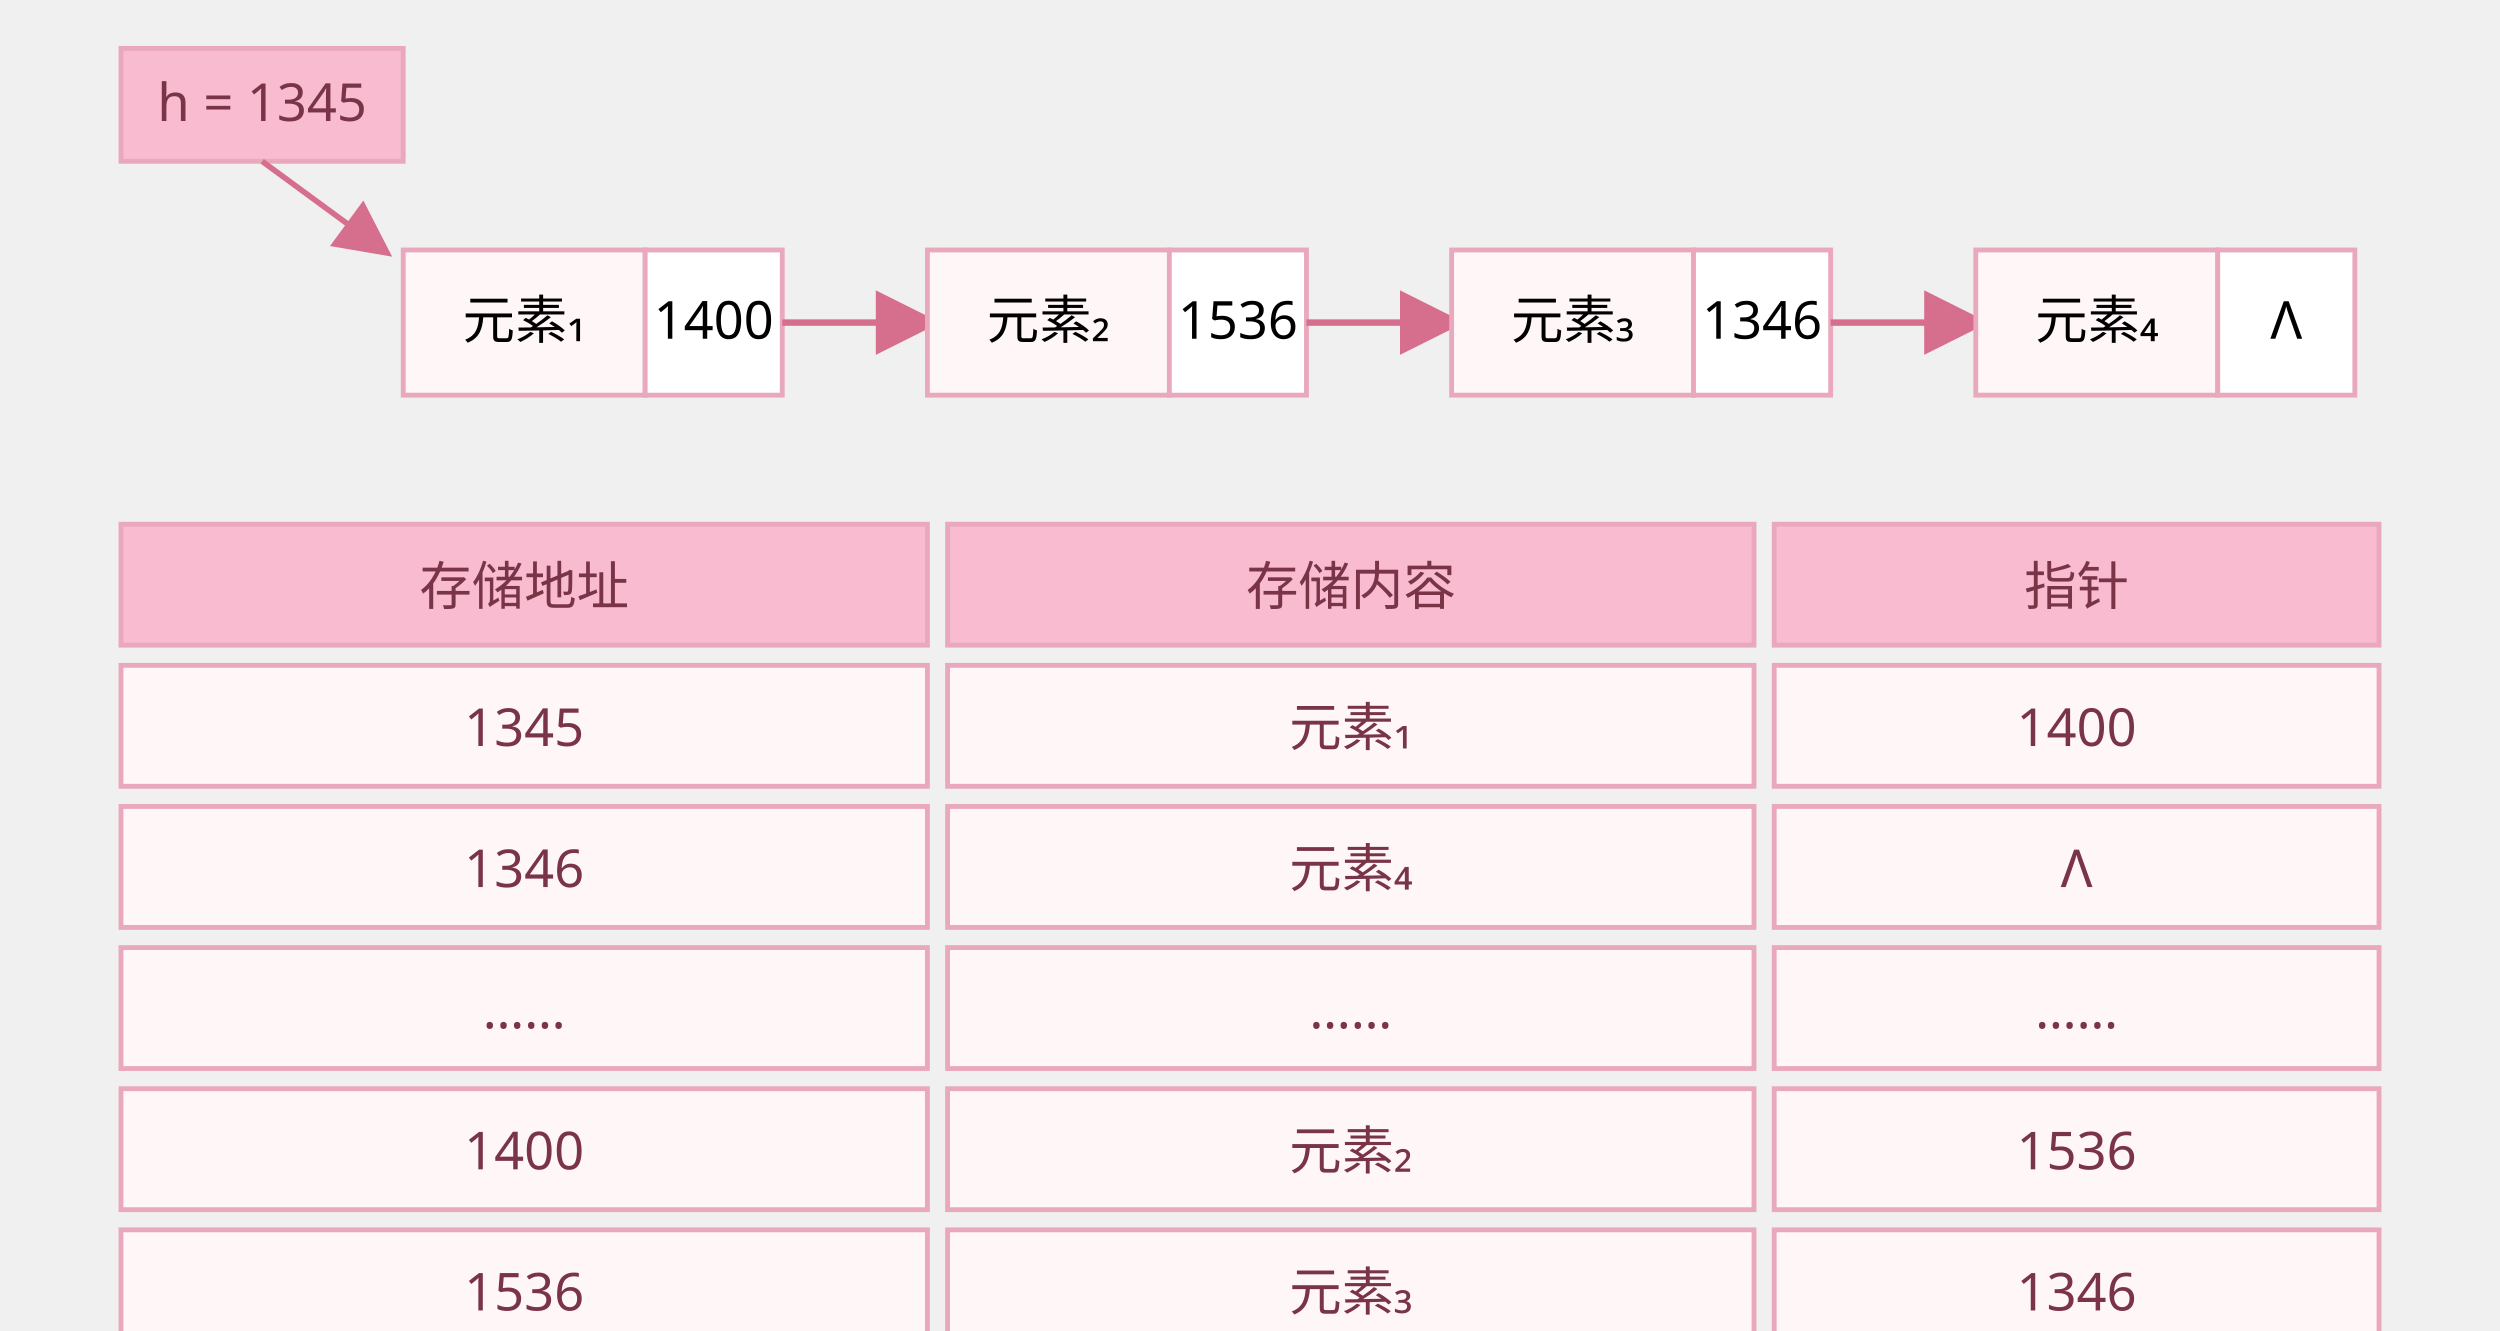
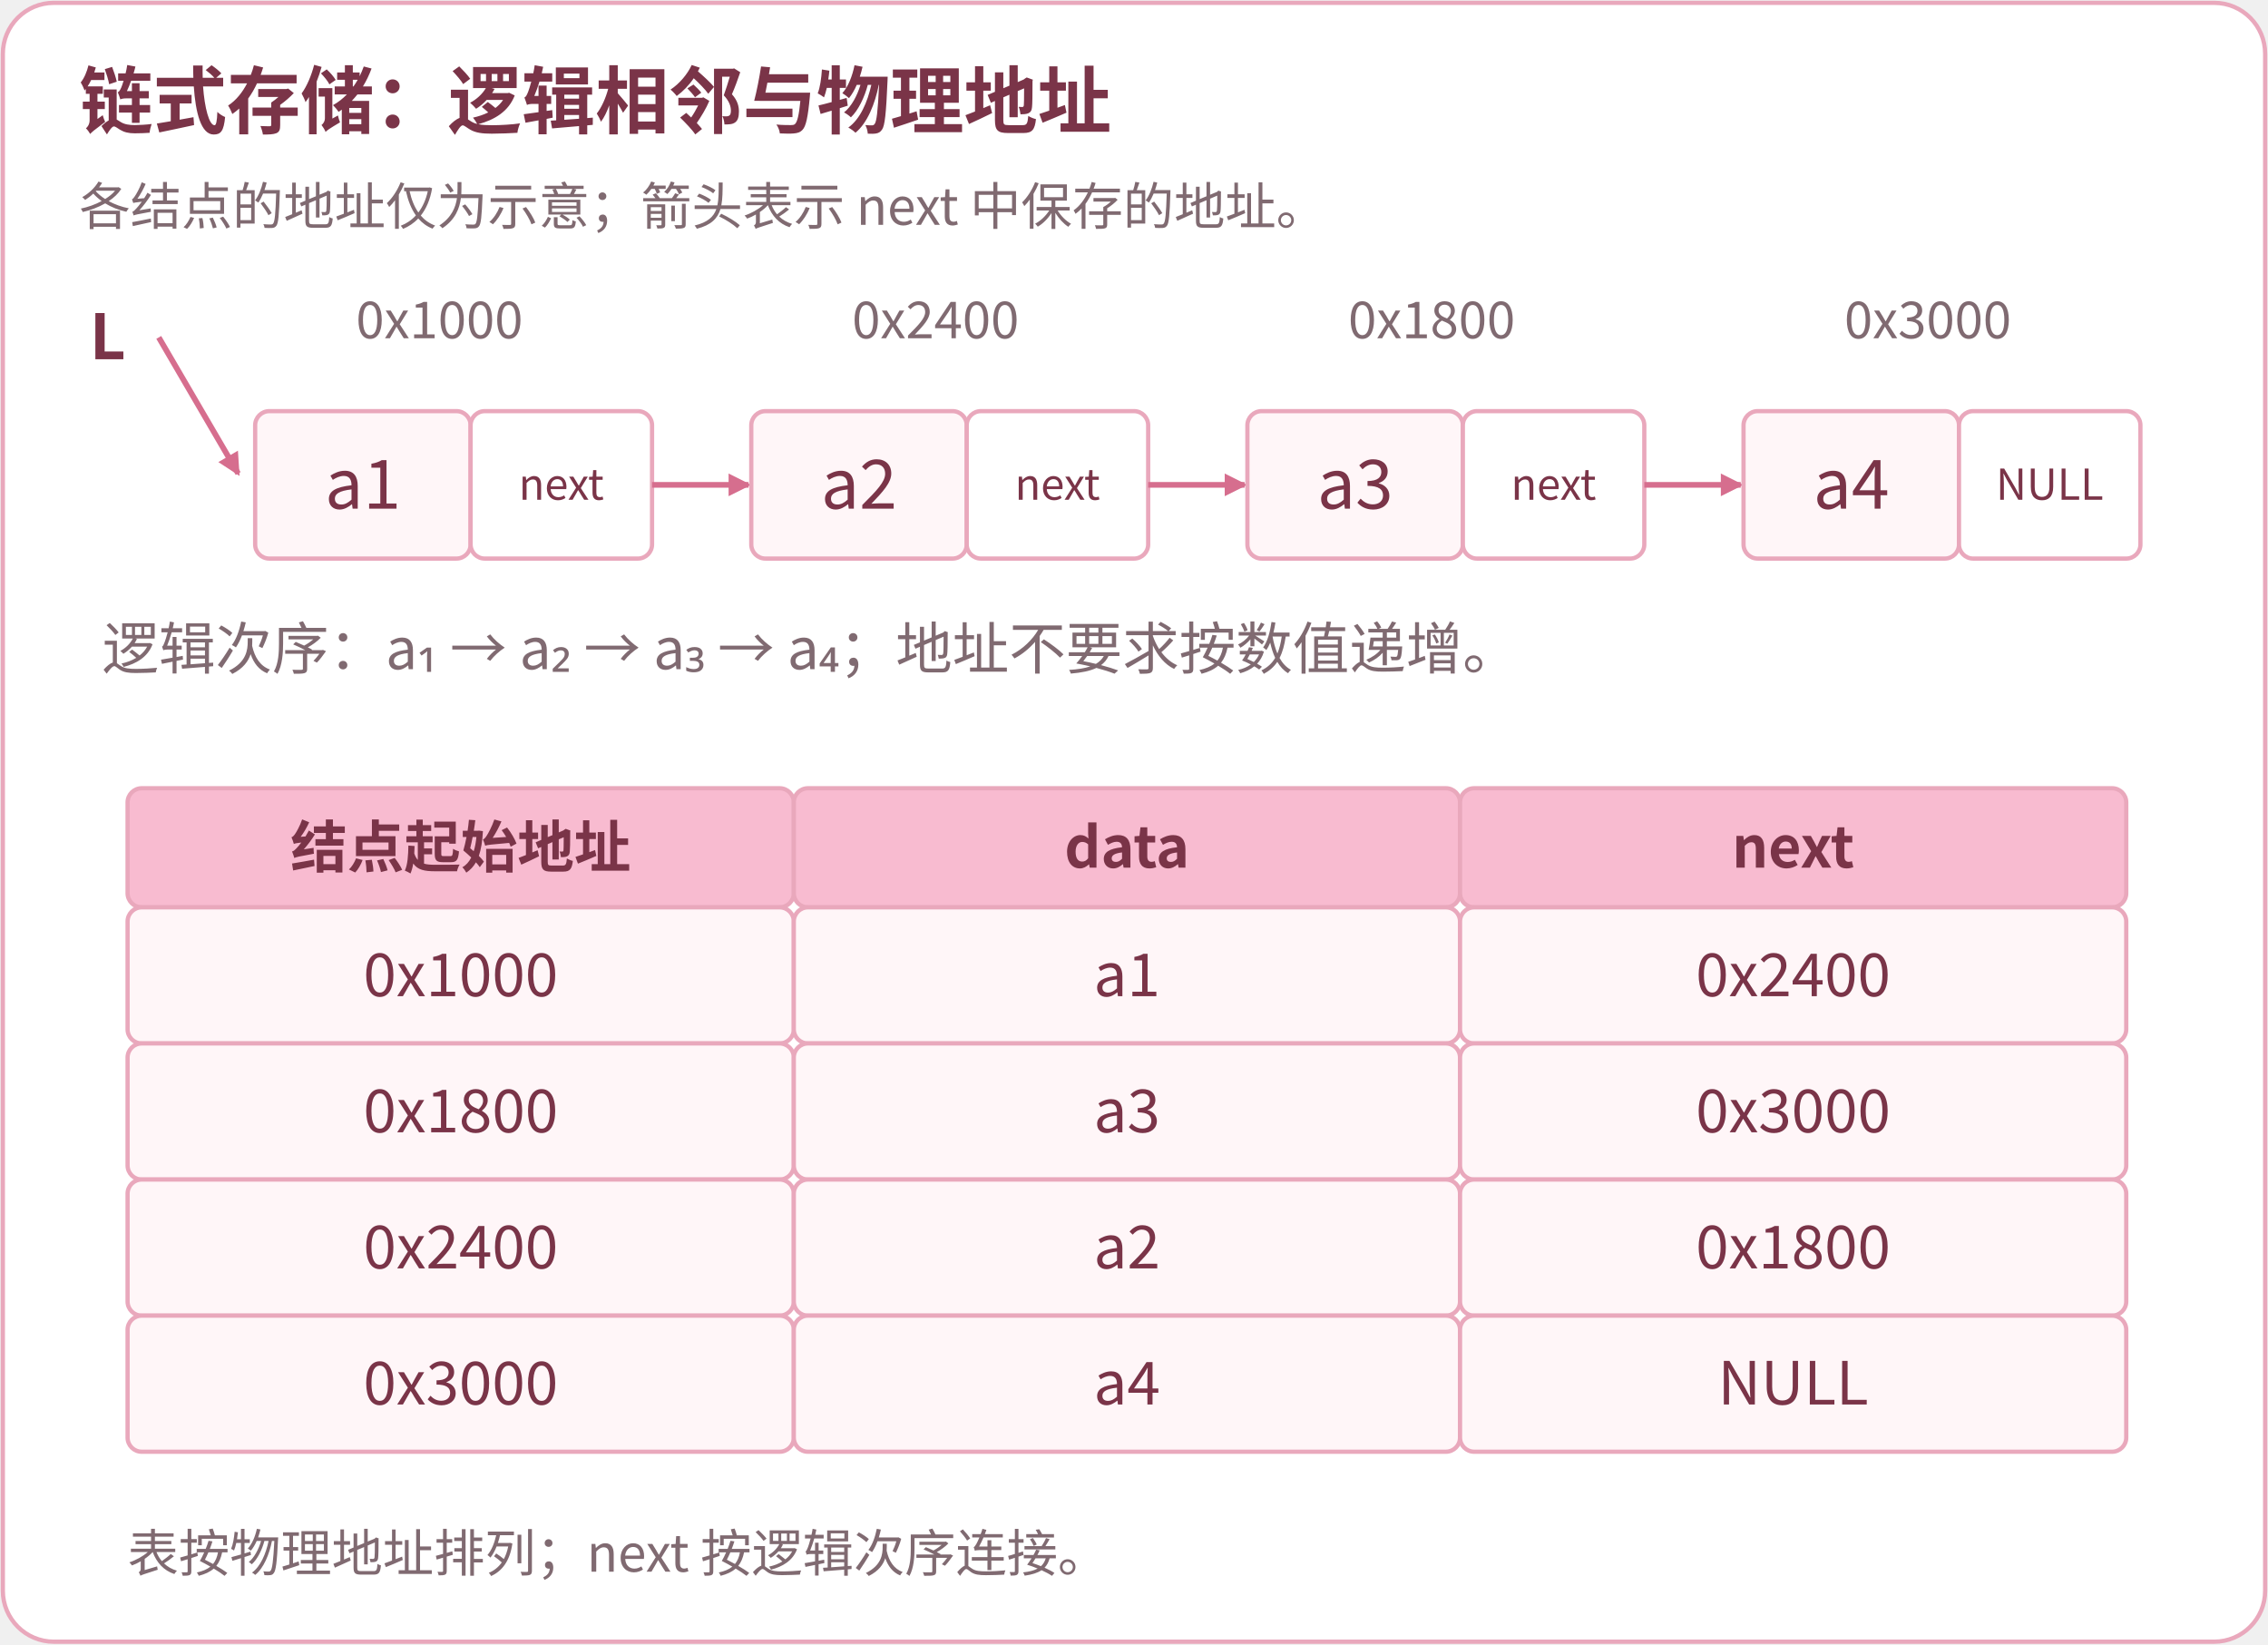
- <svg xmlns="http://www.w3.org/2000/svg" viewBox="0 0 620 330" font-family="sans-serif" font-size="13">
-   <style>
-     .hd { font-size: 13px; fill: #7A3448; text-anchor: middle; }
-     .data { fill: #FFF6F8; stroke: #E9A8BC; stroke-width: 1.2; }
-     .ptr { fill: #FFFFFF; stroke: #E9A8BC; stroke-width: 1.2; }
-     .head { fill: #F8BBD0; stroke: #E9A8BC; stroke-width: 1.2; }
-     .hnode { fill: #D66E8E; stroke: #A94A6B; stroke-width: 1; }
-     .link { stroke: #D66E8E; stroke-width: 1.6; fill: none; marker-end: url(#arr); }
-   </style>
+ <svg xmlns="http://www.w3.org/2000/svg" viewBox="0 0 800 580" width="800" height="580" role="img" aria-labelledby="title desc" font-family="Microsoft YaHei, Noto Sans CJK SC, sans-serif" font-size="20" fill="#7A3448">
  <defs>
-     <marker id="arr" markerWidth="10" markerHeight="10" refX="8" refY="5" orient="auto">
-       <polygon points="0 0, 10 5, 0 10" fill="#D66E8E" />
+     <marker id="arrow" markerWidth="8" markerHeight="8" refX="7" refY="4" orient="auto" markerUnits="userSpaceOnUse">
+       <path d="M0,0 L8,4 L0,8 Z" fill="#D66E8E" />
+     </marker>
+     <marker id="gray-arrow" markerWidth="8" markerHeight="8" refX="7" refY="4" orient="auto" markerUnits="userSpaceOnUse">
+       <path d="M0,0 L8,4 L0,8 Z" fill="#B6A1A8" />
+     </marker>
+     <marker id="dark-arrow" markerWidth="8" markerHeight="8" refX="7" refY="4" orient="auto" markerUnits="userSpaceOnUse">
+       <path d="M0,0 L8,4 L0,8 Z" fill="#7A3448" />
    </marker>
  </defs>
-   <rect x="30" y="12" width="70" height="28" class="head" />
-   <text class="hd" x="65" y="30">h = 1345</text>
-   <line x1="65" y1="40" x2="95" y2="62" stroke="#D66E8E" stroke-width="1.4" marker-end="url(#arr)" />
-   <rect x="100" y="62" width="60" height="36" class="data" />
-   <text x="130" y="84" text-anchor="middle">元素₁</text>
-   <rect x="160" y="62" width="34" height="36" class="ptr" />
-   <text x="177" y="84" text-anchor="middle">1400</text>
-   <line x1="194" y1="80" x2="230" y2="80" class="link" />
-   <rect x="230" y="62" width="60" height="36" class="data" />
-   <text x="260" y="84" text-anchor="middle">元素₂</text>
-   <rect x="290" y="62" width="34" height="36" class="ptr" />
-   <text x="307" y="84" text-anchor="middle">1536</text>
-   <line x1="324" y1="80" x2="360" y2="80" class="link" />
-   <rect x="360" y="62" width="60" height="36" class="data" />
-   <text x="390" y="84" text-anchor="middle">元素₃</text>
-   <rect x="420" y="62" width="34" height="36" class="ptr" />
-   <text x="437" y="84" text-anchor="middle">1346</text>
-   <line x1="454" y1="80" x2="490" y2="80" class="link" />
-   <rect x="490" y="62" width="60" height="36" class="data" />
-   <text x="520" y="84" text-anchor="middle">元素₄</text>
-   <rect x="550" y="62" width="34" height="36" class="ptr" />
-   <text x="567" y="84" text-anchor="middle">Λ</text>
-   <rect x="30" y="130" width="200" height="30" class="head" />
-   <text class="hd" x="130" y="150">存储地址</text>
-   <rect x="235" y="130" width="200" height="30" class="head" />
-   <text class="hd" x="335" y="150">存储内容</text>
-   <rect x="440" y="130" width="150" height="30" class="head" />
-   <text class="hd" x="515" y="150">指针</text>
-   <rect x="30" y="165" width="200" height="30" class="data" />
-   <text class="hd" x="130" y="185">1345</text>
-   <rect x="235" y="165" width="200" height="30" class="data" />
-   <text class="hd" x="335" y="185">元素₁</text>
-   <rect x="440" y="165" width="150" height="30" class="data" />
-   <text class="hd" x="515" y="185">1400</text>
-   <rect x="30" y="200" width="200" height="30" class="data" />
-   <text class="hd" x="130" y="220">1346</text>
-   <rect x="235" y="200" width="200" height="30" class="data" />
-   <text class="hd" x="335" y="220">元素₄</text>
-   <rect x="440" y="200" width="150" height="30" class="data" />
-   <text class="hd" x="515" y="220">Λ</text>
-   <rect x="30" y="235" width="200" height="30" class="data" />
-   <text class="hd" x="130" y="255">……</text>
-   <rect x="235" y="235" width="200" height="30" class="data" />
-   <text class="hd" x="335" y="255">……</text>
-   <rect x="440" y="235" width="150" height="30" class="data" />
-   <text class="hd" x="515" y="255">……</text>
-   <rect x="30" y="270" width="200" height="30" class="data" />
-   <text class="hd" x="130" y="290">1400</text>
-   <rect x="235" y="270" width="200" height="30" class="data" />
-   <text class="hd" x="335" y="290">元素₂</text>
-   <rect x="440" y="270" width="150" height="30" class="data" />
-   <text class="hd" x="515" y="290">1536</text>
-   <rect x="30" y="305" width="200" height="30" class="data" />
-   <text class="hd" x="130" y="325">1536</text>
-   <rect x="235" y="305" width="200" height="30" class="data" />
-   <text class="hd" x="335" y="325">元素₃</text>
-   <rect x="440" y="305" width="150" height="30" class="data" />
-   <text class="hd" x="515" y="325">1346</text>
+   <rect x="1" y="1" width="798" height="578" rx="18" fill="#FFFFFF" stroke="#E9A8BC" stroke-width="1.5" />
+   <text x="28" y="36" font-size="26" fill="#7A3448" text-anchor="start" dominant-baseline="middle" font-weight="600">链式存储：逻辑相邻与物理地址</text>
+   <text x="28" y="73" font-size="18" fill="#806A71" text-anchor="start" dominant-baseline="middle" font-weight="400">各结点的地址仅为示意；箭头表示 next 中保存的地址。</text>
+   <text x="38" y="119" font-size="22" fill="#7A3448" text-anchor="middle" dominant-baseline="middle" font-weight="600">L</text>
+   <line x1="56" y1="119" x2="84" y2="167" stroke="#D66E8E" stroke-width="2" fill="none" marker-end="url(#arrow)" />
+   <text x="155" y="113" font-size="18" fill="#806A71" text-anchor="middle" dominant-baseline="middle" font-weight="400">0x1000</text>
+   <rect x="90" y="145" width="76" height="52" rx="5" fill="#FFF6F8" stroke="#E9A8BC" stroke-width="1.5" />
+   <rect x="166" y="145" width="64" height="52" rx="5" fill="#FFFFFF" stroke="#E9A8BC" stroke-width="1.5" />
+   <text x="128" y="171" font-size="24" fill="#7A3448" text-anchor="middle" dominant-baseline="middle" font-weight="400">a1</text>
+   <text x="198" y="171" font-size="15" fill="#7A3448" text-anchor="middle" dominant-baseline="middle" font-weight="400">next</text>
+   <line x1="230" y1="171" x2="264" y2="171" stroke="#D66E8E" stroke-width="2" fill="none" marker-end="url(#arrow)" />
+   <text x="330" y="113" font-size="18" fill="#806A71" text-anchor="middle" dominant-baseline="middle" font-weight="400">0x2400</text>
+   <rect x="265" y="145" width="76" height="52" rx="5" fill="#FFF6F8" stroke="#E9A8BC" stroke-width="1.5" />
+   <rect x="341" y="145" width="64" height="52" rx="5" fill="#FFFFFF" stroke="#E9A8BC" stroke-width="1.5" />
+   <text x="303" y="171" font-size="24" fill="#7A3448" text-anchor="middle" dominant-baseline="middle" font-weight="400">a2</text>
+   <text x="373" y="171" font-size="15" fill="#7A3448" text-anchor="middle" dominant-baseline="middle" font-weight="400">next</text>
+   <line x1="405" y1="171" x2="439" y2="171" stroke="#D66E8E" stroke-width="2" fill="none" marker-end="url(#arrow)" />
+   <text x="505" y="113" font-size="18" fill="#806A71" text-anchor="middle" dominant-baseline="middle" font-weight="400">0x1800</text>
+   <rect x="440" y="145" width="76" height="52" rx="5" fill="#FFF6F8" stroke="#E9A8BC" stroke-width="1.5" />
+   <rect x="516" y="145" width="64" height="52" rx="5" fill="#FFFFFF" stroke="#E9A8BC" stroke-width="1.5" />
+   <text x="478" y="171" font-size="24" fill="#7A3448" text-anchor="middle" dominant-baseline="middle" font-weight="400">a3</text>
+   <text x="548" y="171" font-size="15" fill="#7A3448" text-anchor="middle" dominant-baseline="middle" font-weight="400">next</text>
+   <line x1="580" y1="171" x2="614" y2="171" stroke="#D66E8E" stroke-width="2" fill="none" marker-end="url(#arrow)" />
+   <text x="680" y="113" font-size="18" fill="#806A71" text-anchor="middle" dominant-baseline="middle" font-weight="400">0x3000</text>
+   <rect x="615" y="145" width="76" height="52" rx="5" fill="#FFF6F8" stroke="#E9A8BC" stroke-width="1.5" />
+   <rect x="691" y="145" width="64" height="52" rx="5" fill="#FFFFFF" stroke="#E9A8BC" stroke-width="1.5" />
+   <text x="653" y="171" font-size="24" fill="#7A3448" text-anchor="middle" dominant-baseline="middle" font-weight="400">a4</text>
+   <text x="723" y="171" font-size="15" fill="#7A3448" text-anchor="middle" dominant-baseline="middle" font-weight="400">NULL</text>
+   <text x="36" y="229" font-size="20" fill="#806A71" text-anchor="start" dominant-baseline="middle" font-weight="400">逻辑次序：a₁ → a₂ → a₃ → a₄；地址不要求按数值递增。</text>
+   <rect x="45" y="278" width="235" height="42" rx="5" fill="#F8BBD0" stroke="#E9A8BC" stroke-width="1.5" />
+   <text x="162.5" y="299" font-size="20" fill="#7A3448" text-anchor="middle" dominant-baseline="middle" font-weight="600">结点起始地址</text>
+   <rect x="280" y="278" width="235" height="42" rx="5" fill="#F8BBD0" stroke="#E9A8BC" stroke-width="1.5" />
+   <text x="397.5" y="299" font-size="20" fill="#7A3448" text-anchor="middle" dominant-baseline="middle" font-weight="600">data</text>
+   <rect x="515" y="278" width="235" height="42" rx="5" fill="#F8BBD0" stroke="#E9A8BC" stroke-width="1.5" />
+   <text x="632.5" y="299" font-size="20" fill="#7A3448" text-anchor="middle" dominant-baseline="middle" font-weight="600">next</text>
+   <rect x="45" y="320" width="235" height="48" rx="5" fill="#FFF6F8" stroke="#E9A8BC" stroke-width="1.5" />
+   <text x="162.5" y="344" font-size="21" fill="#7A3448" text-anchor="middle" dominant-baseline="middle" font-weight="400">0x1000</text>
+   <rect x="280" y="320" width="235" height="48" rx="5" fill="#FFF6F8" stroke="#E9A8BC" stroke-width="1.5" />
+   <text x="397.5" y="344" font-size="21" fill="#7A3448" text-anchor="middle" dominant-baseline="middle" font-weight="400">a1</text>
+   <rect x="515" y="320" width="235" height="48" rx="5" fill="#FFF6F8" stroke="#E9A8BC" stroke-width="1.5" />
+   <text x="632.5" y="344" font-size="21" fill="#7A3448" text-anchor="middle" dominant-baseline="middle" font-weight="400">0x2400</text>
+   <rect x="45" y="368" width="235" height="48" rx="5" fill="#FFF6F8" stroke="#E9A8BC" stroke-width="1.5" />
+   <text x="162.5" y="392" font-size="21" fill="#7A3448" text-anchor="middle" dominant-baseline="middle" font-weight="400">0x1800</text>
+   <rect x="280" y="368" width="235" height="48" rx="5" fill="#FFF6F8" stroke="#E9A8BC" stroke-width="1.5" />
+   <text x="397.5" y="392" font-size="21" fill="#7A3448" text-anchor="middle" dominant-baseline="middle" font-weight="400">a3</text>
+   <rect x="515" y="368" width="235" height="48" rx="5" fill="#FFF6F8" stroke="#E9A8BC" stroke-width="1.5" />
+   <text x="632.5" y="392" font-size="21" fill="#7A3448" text-anchor="middle" dominant-baseline="middle" font-weight="400">0x3000</text>
+   <rect x="45" y="416" width="235" height="48" rx="5" fill="#FFF6F8" stroke="#E9A8BC" stroke-width="1.5" />
+   <text x="162.5" y="440" font-size="21" fill="#7A3448" text-anchor="middle" dominant-baseline="middle" font-weight="400">0x2400</text>
+   <rect x="280" y="416" width="235" height="48" rx="5" fill="#FFF6F8" stroke="#E9A8BC" stroke-width="1.5" />
+   <text x="397.5" y="440" font-size="21" fill="#7A3448" text-anchor="middle" dominant-baseline="middle" font-weight="400">a2</text>
+   <rect x="515" y="416" width="235" height="48" rx="5" fill="#FFF6F8" stroke="#E9A8BC" stroke-width="1.5" />
+   <text x="632.5" y="440" font-size="21" fill="#7A3448" text-anchor="middle" dominant-baseline="middle" font-weight="400">0x1800</text>
+   <rect x="45" y="464" width="235" height="48" rx="5" fill="#FFF6F8" stroke="#E9A8BC" stroke-width="1.5" />
+   <text x="162.5" y="488" font-size="21" fill="#7A3448" text-anchor="middle" dominant-baseline="middle" font-weight="400">0x3000</text>
+   <rect x="280" y="464" width="235" height="48" rx="5" fill="#FFF6F8" stroke="#E9A8BC" stroke-width="1.5" />
+   <text x="397.5" y="488" font-size="21" fill="#7A3448" text-anchor="middle" dominant-baseline="middle" font-weight="400">a4</text>
+   <rect x="515" y="464" width="235" height="48" rx="5" fill="#FFF6F8" stroke="#E9A8BC" stroke-width="1.5" />
+   <text x="632.5" y="488" font-size="21" fill="#7A3448" text-anchor="middle" dominant-baseline="middle" font-weight="400">NULL</text>
+   <text x="45" y="548" font-size="18" fill="#806A71" text-anchor="start" dominant-baseline="middle" font-weight="400">表按物理地址排列；next 按逻辑次序连接。</text>
</svg>
